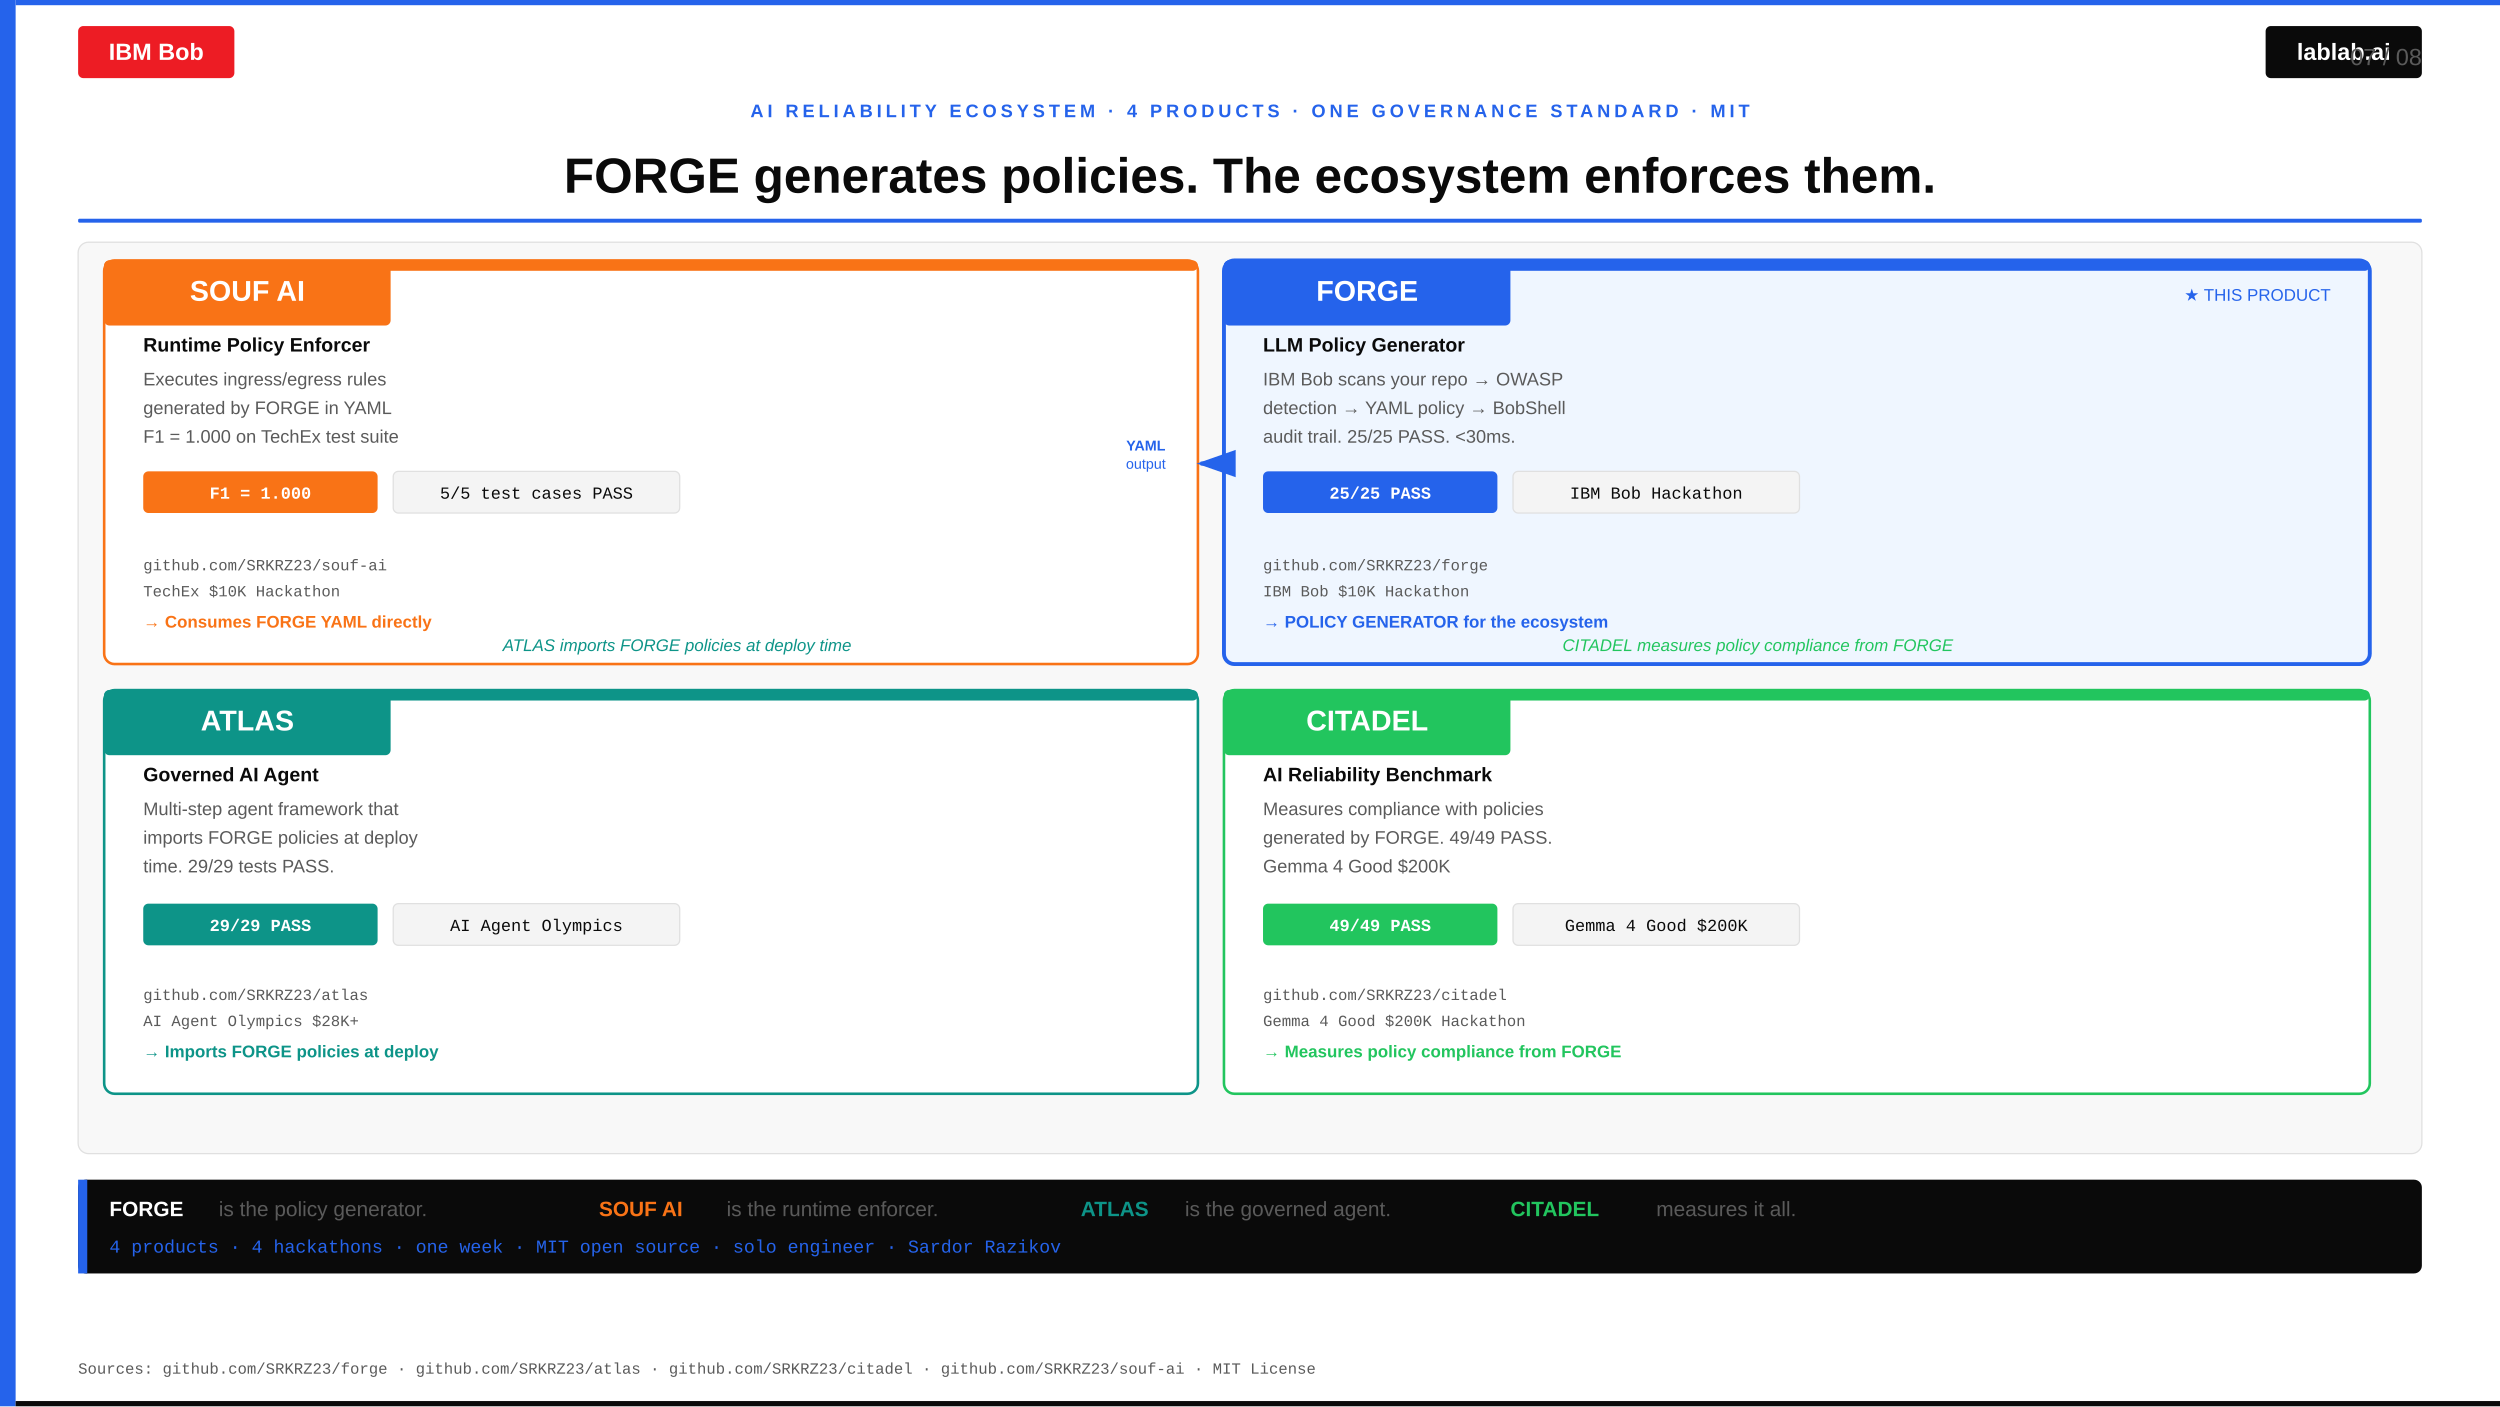
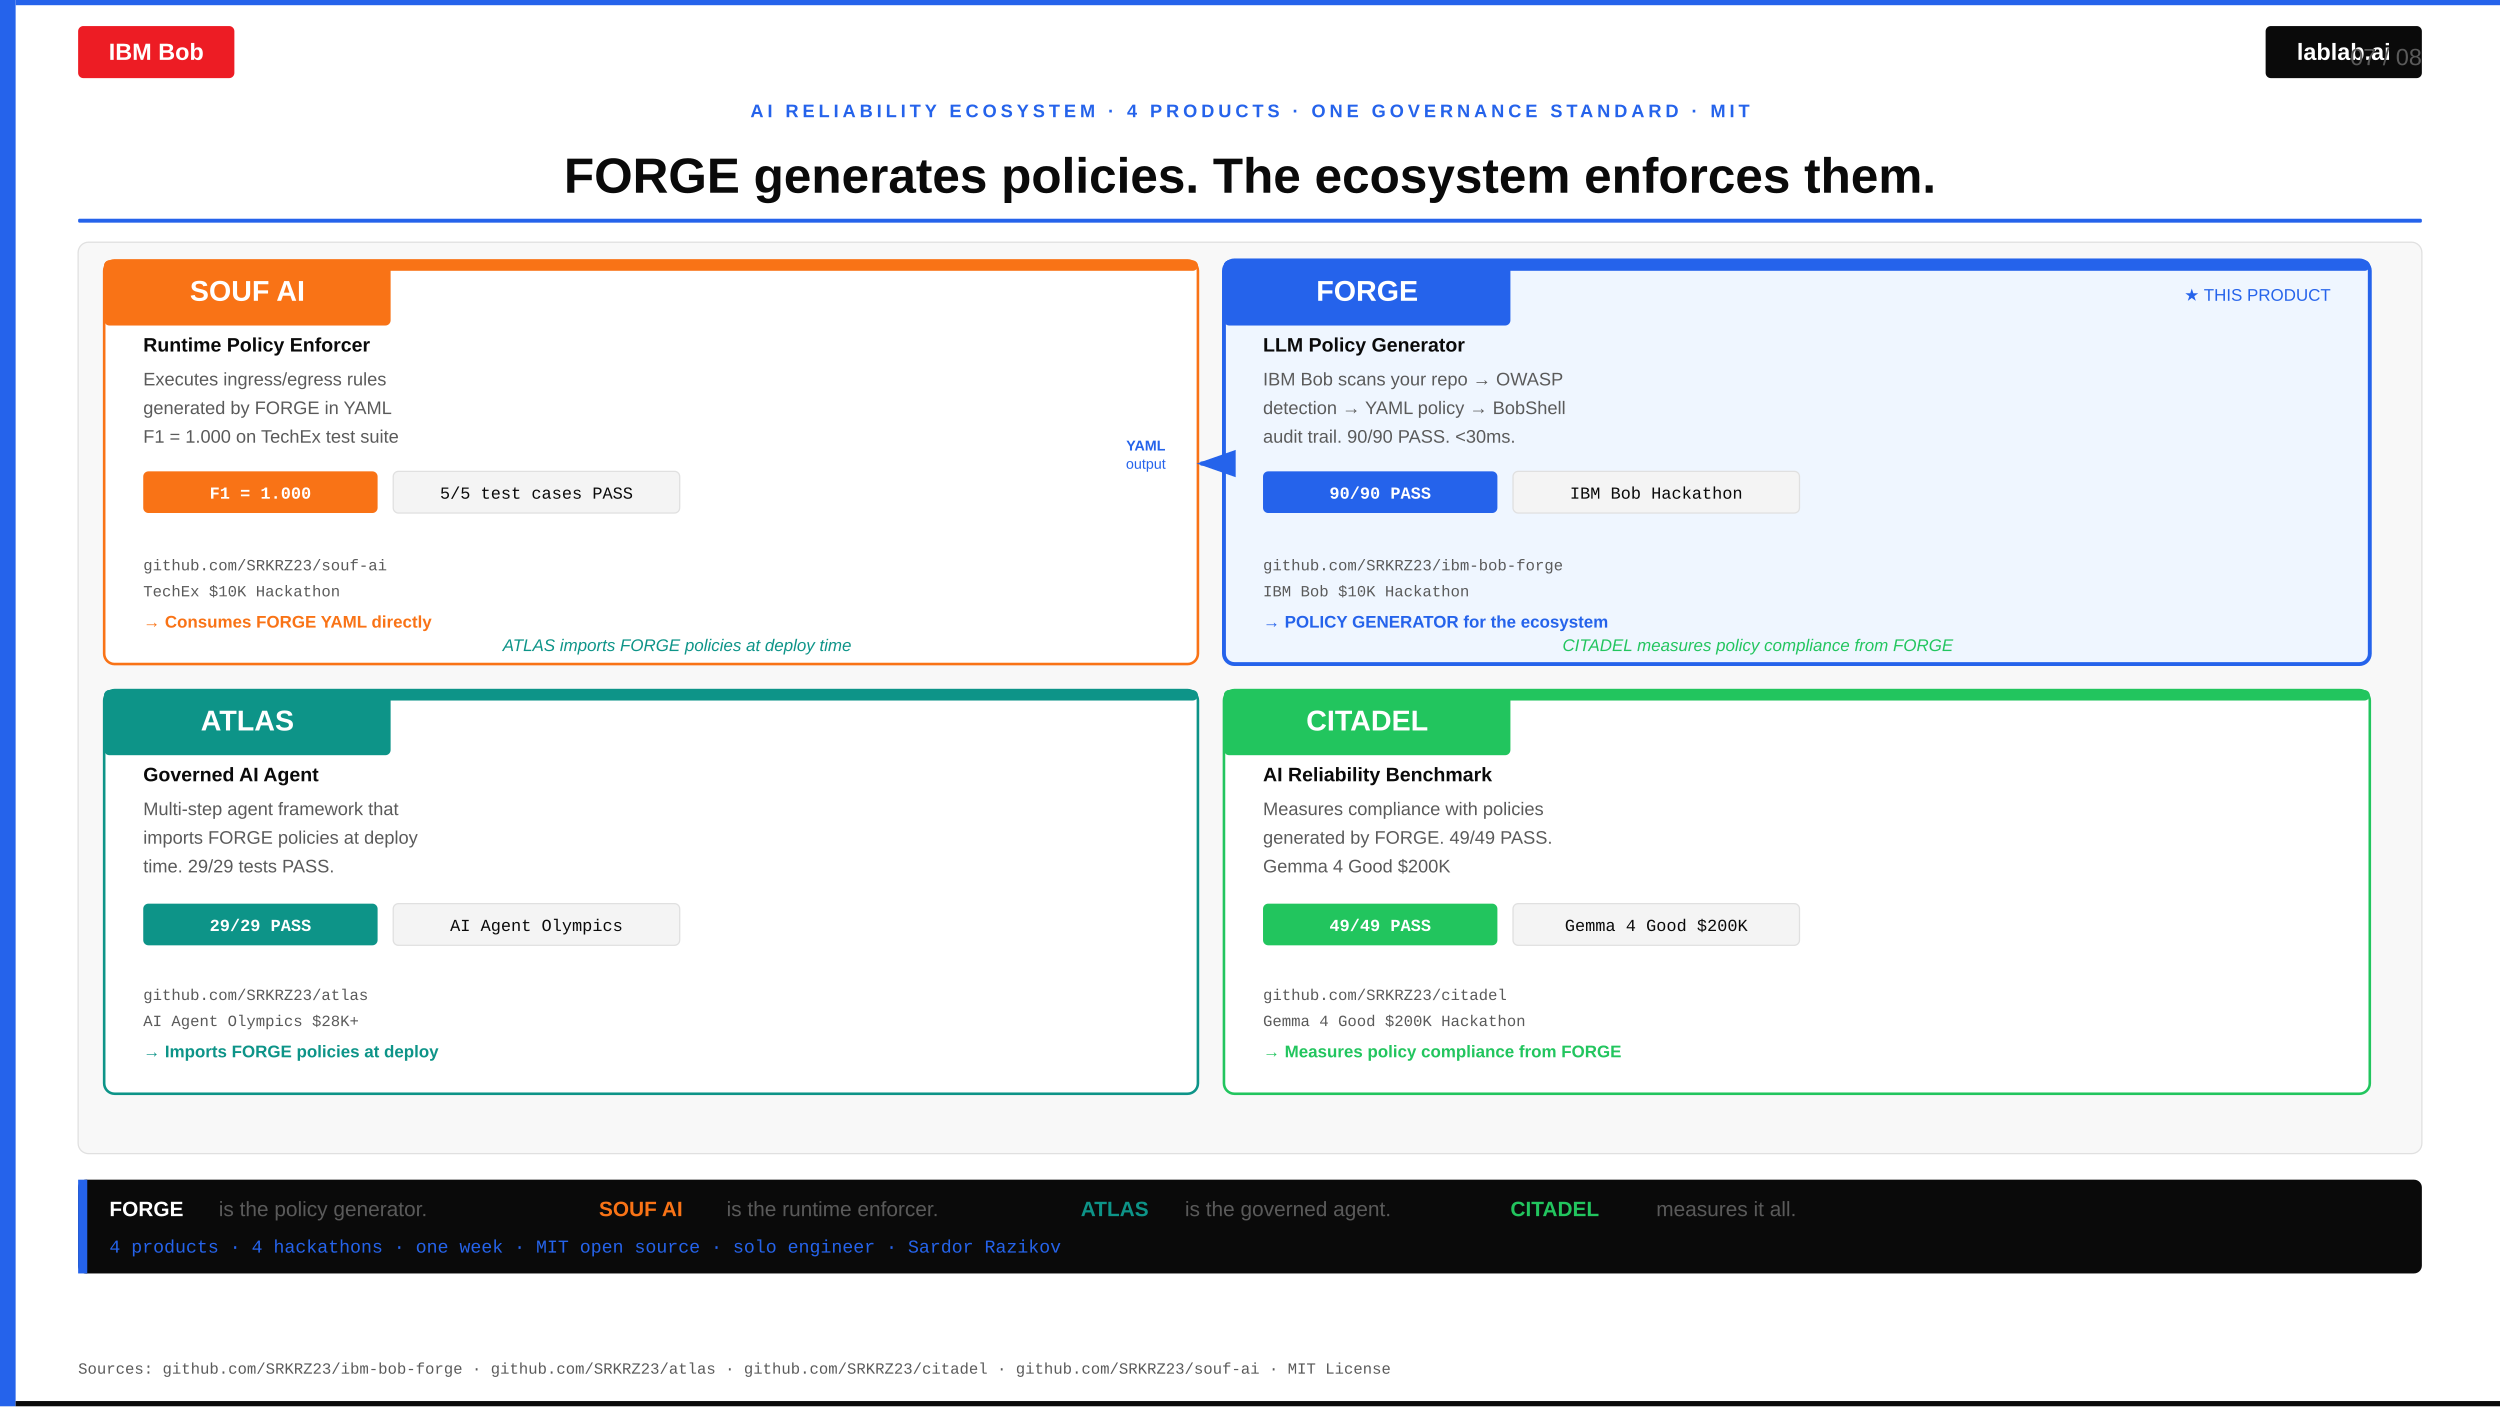
<svg xmlns="http://www.w3.org/2000/svg" width="1920" height="1080" viewBox="0 0 1920 1080">
  <rect width="1920" height="1080" fill="#FFFFFF" />
  <rect x="0" y="0" width="12" height="1080" fill="#2563EB" />
  <rect x="12" y="0" width="1908" height="4" fill="#2563EB" />
  <rect x="12" y="1076" width="1908" height="4" fill="#0A0A0A" />
  <rect x="60" y="20" width="120" height="40" fill="#ED1C24" rx="4" />
  <text x="120" y="46" font-family="Arial, Helvetica, sans-serif" font-size="18" font-weight="700" fill="#FFFFFF" text-anchor="middle">IBM Bob</text>
  <rect x="1740" y="20" width="120" height="40" fill="#0A0A0A" rx="4" />
  <text x="1800" y="46" font-family="Arial, Helvetica, sans-serif" font-size="18" font-weight="700" fill="#FFFFFF" text-anchor="middle">lablab.ai</text>
  <text x="1860" y="50" font-family="Arial, Helvetica, sans-serif" font-size="18" fill="#5A5A5A" text-anchor="end">07 / 08</text>
  <text x="960" y="90" font-family="Arial, Helvetica, sans-serif" font-size="14" font-weight="700" fill="#2563EB" text-anchor="middle" letter-spacing="3">AI RELIABILITY ECOSYSTEM · 4 PRODUCTS · ONE GOVERNANCE STANDARD · MIT</text>
  <text x="960" y="148" font-family="Arial Black, Arial, Helvetica, sans-serif" font-size="38" font-weight="900" fill="#0A0A0A" text-anchor="middle">FORGE generates policies. The ecosystem enforces them.</text>
  <rect x="60" y="168" width="1800" height="3" fill="#2563EB" rx="1" />
  <rect x="60" y="186" width="1800" height="700" fill="#F8F8F8" rx="8" stroke="#E0E0E0" stroke-width="1" />
  <rect x="80" y="200" width="840" height="310" fill="#FFFFFF" rx="8" stroke="#F97316" stroke-width="2" />
  <rect x="80" y="200" width="840" height="8" fill="#F97316" rx="4" />
  <rect x="80" y="200" width="220" height="50" fill="#F97316" rx="4" />
  <text x="190" y="231" font-family="Arial Black, Arial, Helvetica, sans-serif" font-size="22" font-weight="900" fill="#FFFFFF" text-anchor="middle">SOUF AI</text>
  <text x="110" y="270" font-family="Arial, Helvetica, sans-serif" font-size="15" font-weight="700" fill="#0A0A0A">Runtime Policy Enforcer</text>
  <text x="110" y="296" font-family="Arial, Helvetica, sans-serif" font-size="14" fill="#5A5A5A">Executes ingress/egress rules</text>
  <text x="110" y="318" font-family="Arial, Helvetica, sans-serif" font-size="14" fill="#5A5A5A">generated by FORGE in YAML</text>
  <text x="110" y="340" font-family="Arial, Helvetica, sans-serif" font-size="14" fill="#5A5A5A">F1 = 1.000 on TechEx test suite</text>
  <rect x="110" y="362" width="180" height="32" fill="#F97316" rx="4" />
  <text x="200" y="383" font-family="Courier New, monospace" font-size="13" font-weight="700" fill="#FFFFFF" text-anchor="middle">F1 = 1.000</text>
  <rect x="302" y="362" width="220" height="32" fill="#F4F4F4" rx="4" stroke="#E0E0E0" stroke-width="1" />
  <text x="412" y="383" font-family="Courier New, monospace" font-size="13" fill="#0A0A0A" text-anchor="middle">5/5 test cases PASS</text>
  <text x="110" y="438" font-family="Courier New, monospace" font-size="12" fill="#5A5A5A">github.com/SRKRZ23/souf-ai</text>
  <text x="110" y="458" font-family="Courier New, monospace" font-size="12" fill="#5A5A5A">TechEx $10K Hackathon</text>
  <text x="110" y="482" font-family="Arial, Helvetica, sans-serif" font-size="13" fill="#F97316" font-weight="700">→ Consumes FORGE YAML directly</text>
  <rect x="940" y="200" width="880" height="310" fill="#EFF6FF" rx="8" stroke="#2563EB" stroke-width="3" />
  <rect x="940" y="200" width="880" height="8" fill="#2563EB" rx="4" />
  <rect x="940" y="200" width="220" height="50" fill="#2563EB" rx="4" />
  <text x="1050" y="231" font-family="Arial Black, Arial, Helvetica, sans-serif" font-size="22" font-weight="900" fill="#FFFFFF" text-anchor="middle">FORGE</text>
  <text x="1790" y="231" font-family="Arial, Helvetica, sans-serif" font-size="13" fill="#2563EB" text-anchor="end">★ THIS PRODUCT</text>
  <text x="970" y="270" font-family="Arial, Helvetica, sans-serif" font-size="15" font-weight="700" fill="#0A0A0A">LLM Policy Generator</text>
  <text x="970" y="296" font-family="Arial, Helvetica, sans-serif" font-size="14" fill="#5A5A5A">IBM Bob scans your repo → OWASP</text>
  <text x="970" y="318" font-family="Arial, Helvetica, sans-serif" font-size="14" fill="#5A5A5A">detection → YAML policy → BobShell</text>
-   <text x="970" y="340" font-family="Arial, Helvetica, sans-serif" font-size="14" fill="#5A5A5A">audit trail. 25/25 PASS. &lt;30ms.</text>
+   <text x="970" y="340" font-family="Arial, Helvetica, sans-serif" font-size="14" fill="#5A5A5A">audit trail. 90/90 PASS. &lt;30ms.</text>
  <rect x="970" y="362" width="180" height="32" fill="#2563EB" rx="4" />
-   <text x="1060" y="383" font-family="Courier New, monospace" font-size="13" font-weight="700" fill="#FFFFFF" text-anchor="middle">25/25 PASS</text>
+   <text x="1060" y="383" font-family="Courier New, monospace" font-size="13" font-weight="700" fill="#FFFFFF" text-anchor="middle">90/90 PASS</text>
  <rect x="1162" y="362" width="220" height="32" fill="#F4F4F4" rx="4" stroke="#E0E0E0" stroke-width="1" />
  <text x="1272" y="383" font-family="Courier New, monospace" font-size="13" fill="#0A0A0A" text-anchor="middle">IBM Bob Hackathon</text>
-   <text x="970" y="438" font-family="Courier New, monospace" font-size="12" fill="#5A5A5A">github.com/SRKRZ23/forge</text>
+   <text x="970" y="438" font-family="Courier New, monospace" font-size="12" fill="#5A5A5A">github.com/SRKRZ23/ibm-bob-forge</text>
  <text x="970" y="458" font-family="Courier New, monospace" font-size="12" fill="#5A5A5A">IBM Bob $10K Hackathon</text>
  <text x="970" y="482" font-family="Arial, Helvetica, sans-serif" font-size="13" fill="#2563EB" font-weight="700">→ POLICY GENERATOR for the ecosystem</text>
  <rect x="80" y="530" width="840" height="310" fill="#FFFFFF" rx="8" stroke="#0D9488" stroke-width="2" />
  <rect x="80" y="530" width="840" height="8" fill="#0D9488" rx="4" />
  <rect x="80" y="530" width="220" height="50" fill="#0D9488" rx="4" />
  <text x="190" y="561" font-family="Arial Black, Arial, Helvetica, sans-serif" font-size="22" font-weight="900" fill="#FFFFFF" text-anchor="middle">ATLAS</text>
  <text x="110" y="600" font-family="Arial, Helvetica, sans-serif" font-size="15" font-weight="700" fill="#0A0A0A">Governed AI Agent</text>
  <text x="110" y="626" font-family="Arial, Helvetica, sans-serif" font-size="14" fill="#5A5A5A">Multi-step agent framework that</text>
  <text x="110" y="648" font-family="Arial, Helvetica, sans-serif" font-size="14" fill="#5A5A5A">imports FORGE policies at deploy</text>
  <text x="110" y="670" font-family="Arial, Helvetica, sans-serif" font-size="14" fill="#5A5A5A">time. 29/29 tests PASS.</text>
  <rect x="110" y="694" width="180" height="32" fill="#0D9488" rx="4" />
  <text x="200" y="715" font-family="Courier New, monospace" font-size="13" font-weight="700" fill="#FFFFFF" text-anchor="middle">29/29 PASS</text>
  <rect x="302" y="694" width="220" height="32" fill="#F4F4F4" rx="4" stroke="#E0E0E0" stroke-width="1" />
  <text x="412" y="715" font-family="Courier New, monospace" font-size="13" fill="#0A0A0A" text-anchor="middle">AI Agent Olympics</text>
  <text x="110" y="768" font-family="Courier New, monospace" font-size="12" fill="#5A5A5A">github.com/SRKRZ23/atlas</text>
  <text x="110" y="788" font-family="Courier New, monospace" font-size="12" fill="#5A5A5A">AI Agent Olympics $28K+</text>
  <text x="110" y="812" font-family="Arial, Helvetica, sans-serif" font-size="13" fill="#0D9488" font-weight="700">→ Imports FORGE policies at deploy</text>
  <rect x="940" y="530" width="880" height="310" fill="#FFFFFF" rx="8" stroke="#22C55E" stroke-width="2" />
  <rect x="940" y="530" width="880" height="8" fill="#22C55E" rx="4" />
  <rect x="940" y="530" width="220" height="50" fill="#22C55E" rx="4" />
  <text x="1050" y="561" font-family="Arial Black, Arial, Helvetica, sans-serif" font-size="22" font-weight="900" fill="#FFFFFF" text-anchor="middle">CITADEL</text>
  <text x="970" y="600" font-family="Arial, Helvetica, sans-serif" font-size="15" font-weight="700" fill="#0A0A0A">AI Reliability Benchmark</text>
  <text x="970" y="626" font-family="Arial, Helvetica, sans-serif" font-size="14" fill="#5A5A5A">Measures compliance with policies</text>
  <text x="970" y="648" font-family="Arial, Helvetica, sans-serif" font-size="14" fill="#5A5A5A">generated by FORGE. 49/49 PASS.</text>
  <text x="970" y="670" font-family="Arial, Helvetica, sans-serif" font-size="14" fill="#5A5A5A">Gemma 4 Good $200K</text>
  <rect x="970" y="694" width="180" height="32" fill="#22C55E" rx="4" />
  <text x="1060" y="715" font-family="Courier New, monospace" font-size="13" font-weight="700" fill="#FFFFFF" text-anchor="middle">49/49 PASS</text>
  <rect x="1162" y="694" width="220" height="32" fill="#F4F4F4" rx="4" stroke="#E0E0E0" stroke-width="1" />
  <text x="1272" y="715" font-family="Courier New, monospace" font-size="13" fill="#0A0A0A" text-anchor="middle">Gemma 4 Good $200K</text>
  <text x="970" y="768" font-family="Courier New, monospace" font-size="12" fill="#5A5A5A">github.com/SRKRZ23/citadel</text>
  <text x="970" y="788" font-family="Courier New, monospace" font-size="12" fill="#5A5A5A">Gemma 4 Good $200K Hackathon</text>
  <text x="970" y="812" font-family="Arial, Helvetica, sans-serif" font-size="13" fill="#22C55E" font-weight="700">→ Measures policy compliance from FORGE</text>
  <defs>
    <marker id="arrowBlue" markerWidth="10" markerHeight="7" refX="9" refY="3.5" orient="auto">
      <polygon points="0 0, 10 3.5, 0 7" fill="#2563EB" />
    </marker>
  </defs>
  <line x1="940" y1="356" x2="922" y2="356" stroke="#2563EB" stroke-width="3" marker-end="url(#arrowBlue)" />
  <text x="880" y="346" font-family="Arial, Helvetica, sans-serif" font-size="11" fill="#2563EB" text-anchor="middle" font-weight="700">YAML</text>
  <text x="880" y="360" font-family="Arial, Helvetica, sans-serif" font-size="11" fill="#2563EB" text-anchor="middle">output</text>
  <text x="520" y="500" font-family="Arial, Helvetica, sans-serif" font-size="13" fill="#0D9488" text-anchor="middle" font-style="italic">ATLAS imports FORGE policies at deploy time</text>
  <text x="1350" y="500" font-family="Arial, Helvetica, sans-serif" font-size="13" fill="#22C55E" text-anchor="middle" font-style="italic">CITADEL measures policy compliance from FORGE</text>
  <rect x="60" y="906" width="1800" height="72" fill="#0A0A0A" rx="6" />
  <rect x="60" y="906" width="7" height="72" fill="#2563EB" />
  <text x="84" y="934" font-family="Arial, Helvetica, sans-serif" font-size="16" font-weight="700" fill="#FFFFFF">FORGE</text>
  <text x="168" y="934" font-family="Arial, Helvetica, sans-serif" font-size="16" fill="#5A5A5A">is the policy generator.</text>
  <text x="460" y="934" font-family="Arial, Helvetica, sans-serif" font-size="16" font-weight="700" fill="#F97316">SOUF AI</text>
  <text x="558" y="934" font-family="Arial, Helvetica, sans-serif" font-size="16" fill="#5A5A5A">is the runtime enforcer.</text>
  <text x="830" y="934" font-family="Arial, Helvetica, sans-serif" font-size="16" font-weight="700" fill="#0D9488">ATLAS</text>
  <text x="910" y="934" font-family="Arial, Helvetica, sans-serif" font-size="16" fill="#5A5A5A">is the governed agent.</text>
  <text x="1160" y="934" font-family="Arial, Helvetica, sans-serif" font-size="16" font-weight="700" fill="#22C55E">CITADEL</text>
  <text x="1272" y="934" font-family="Arial, Helvetica, sans-serif" font-size="16" fill="#5A5A5A">measures it all.</text>
  <text x="84" y="962" font-family="Courier New, monospace" font-size="14" fill="#2563EB">4 products · 4 hackathons · one week · MIT open source · solo engineer · Sardor Razikov</text>
-   <text x="60" y="1055" font-family="Courier New, monospace" font-size="12" fill="#5A5A5A">Sources: github.com/SRKRZ23/forge · github.com/SRKRZ23/atlas · github.com/SRKRZ23/citadel · github.com/SRKRZ23/souf-ai · MIT License</text>
+   <text x="60" y="1055" font-family="Courier New, monospace" font-size="12" fill="#5A5A5A">Sources: github.com/SRKRZ23/ibm-bob-forge · github.com/SRKRZ23/atlas · github.com/SRKRZ23/citadel · github.com/SRKRZ23/souf-ai · MIT License</text>
</svg>
